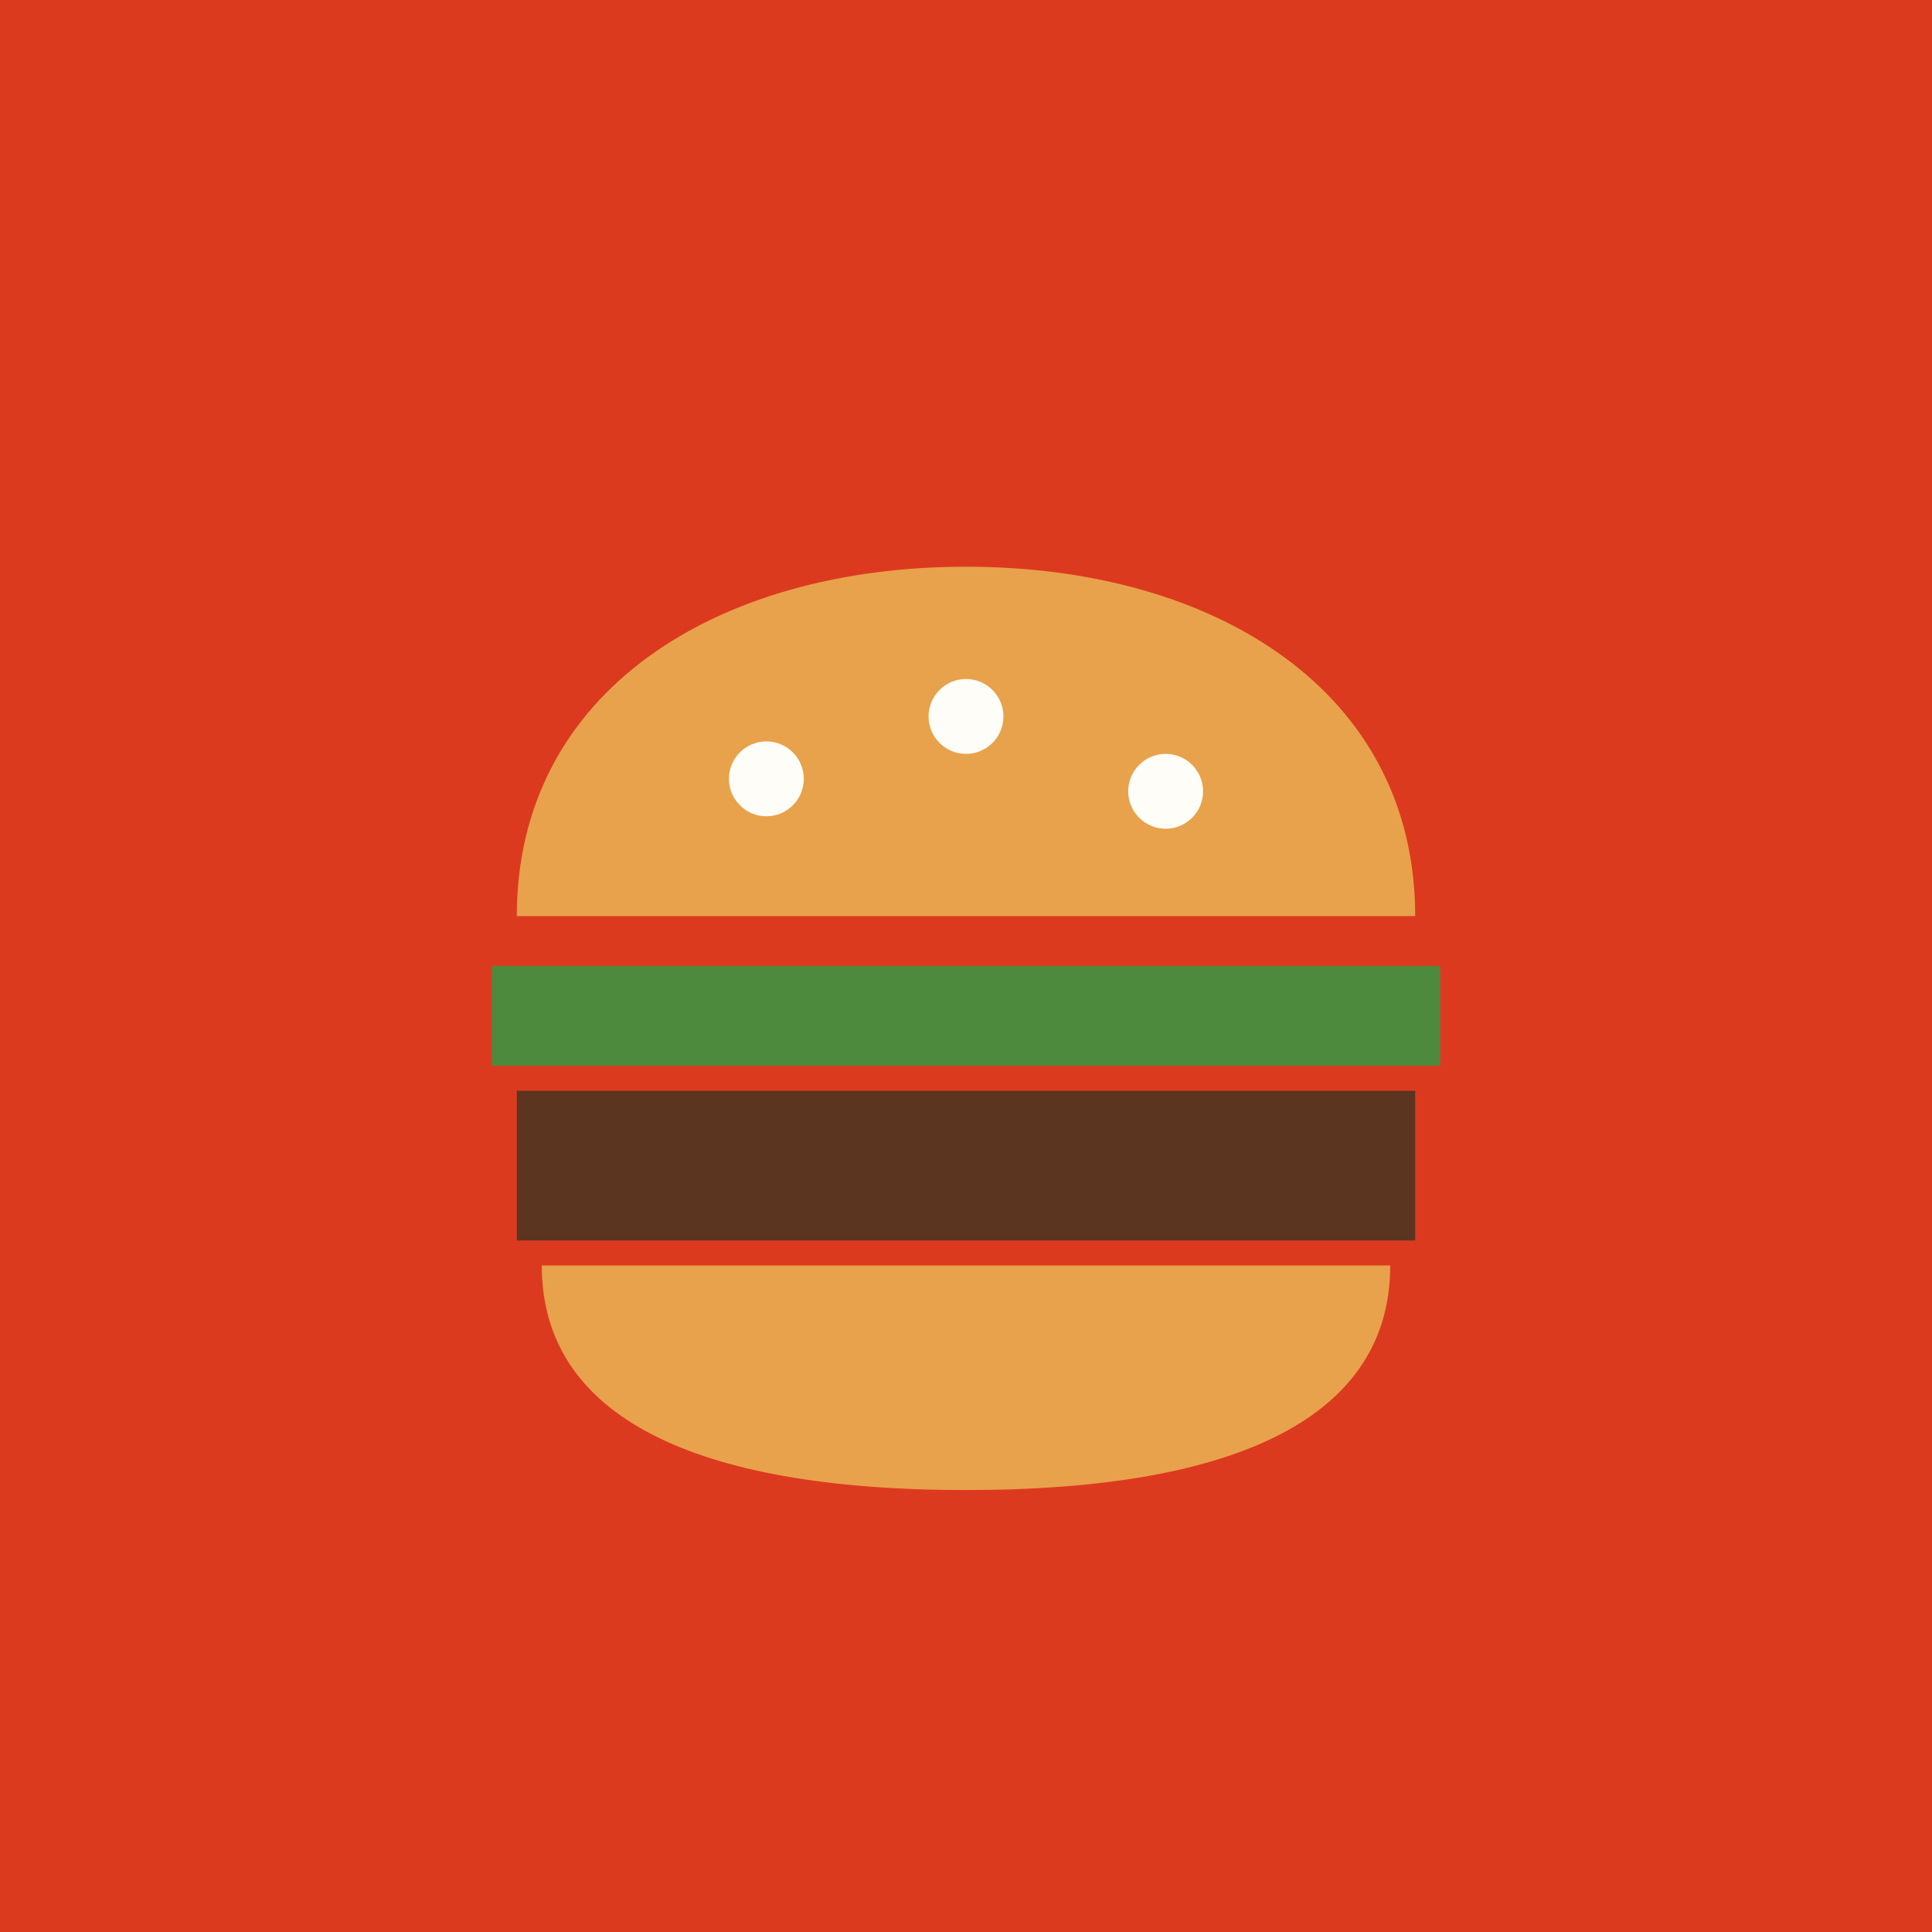
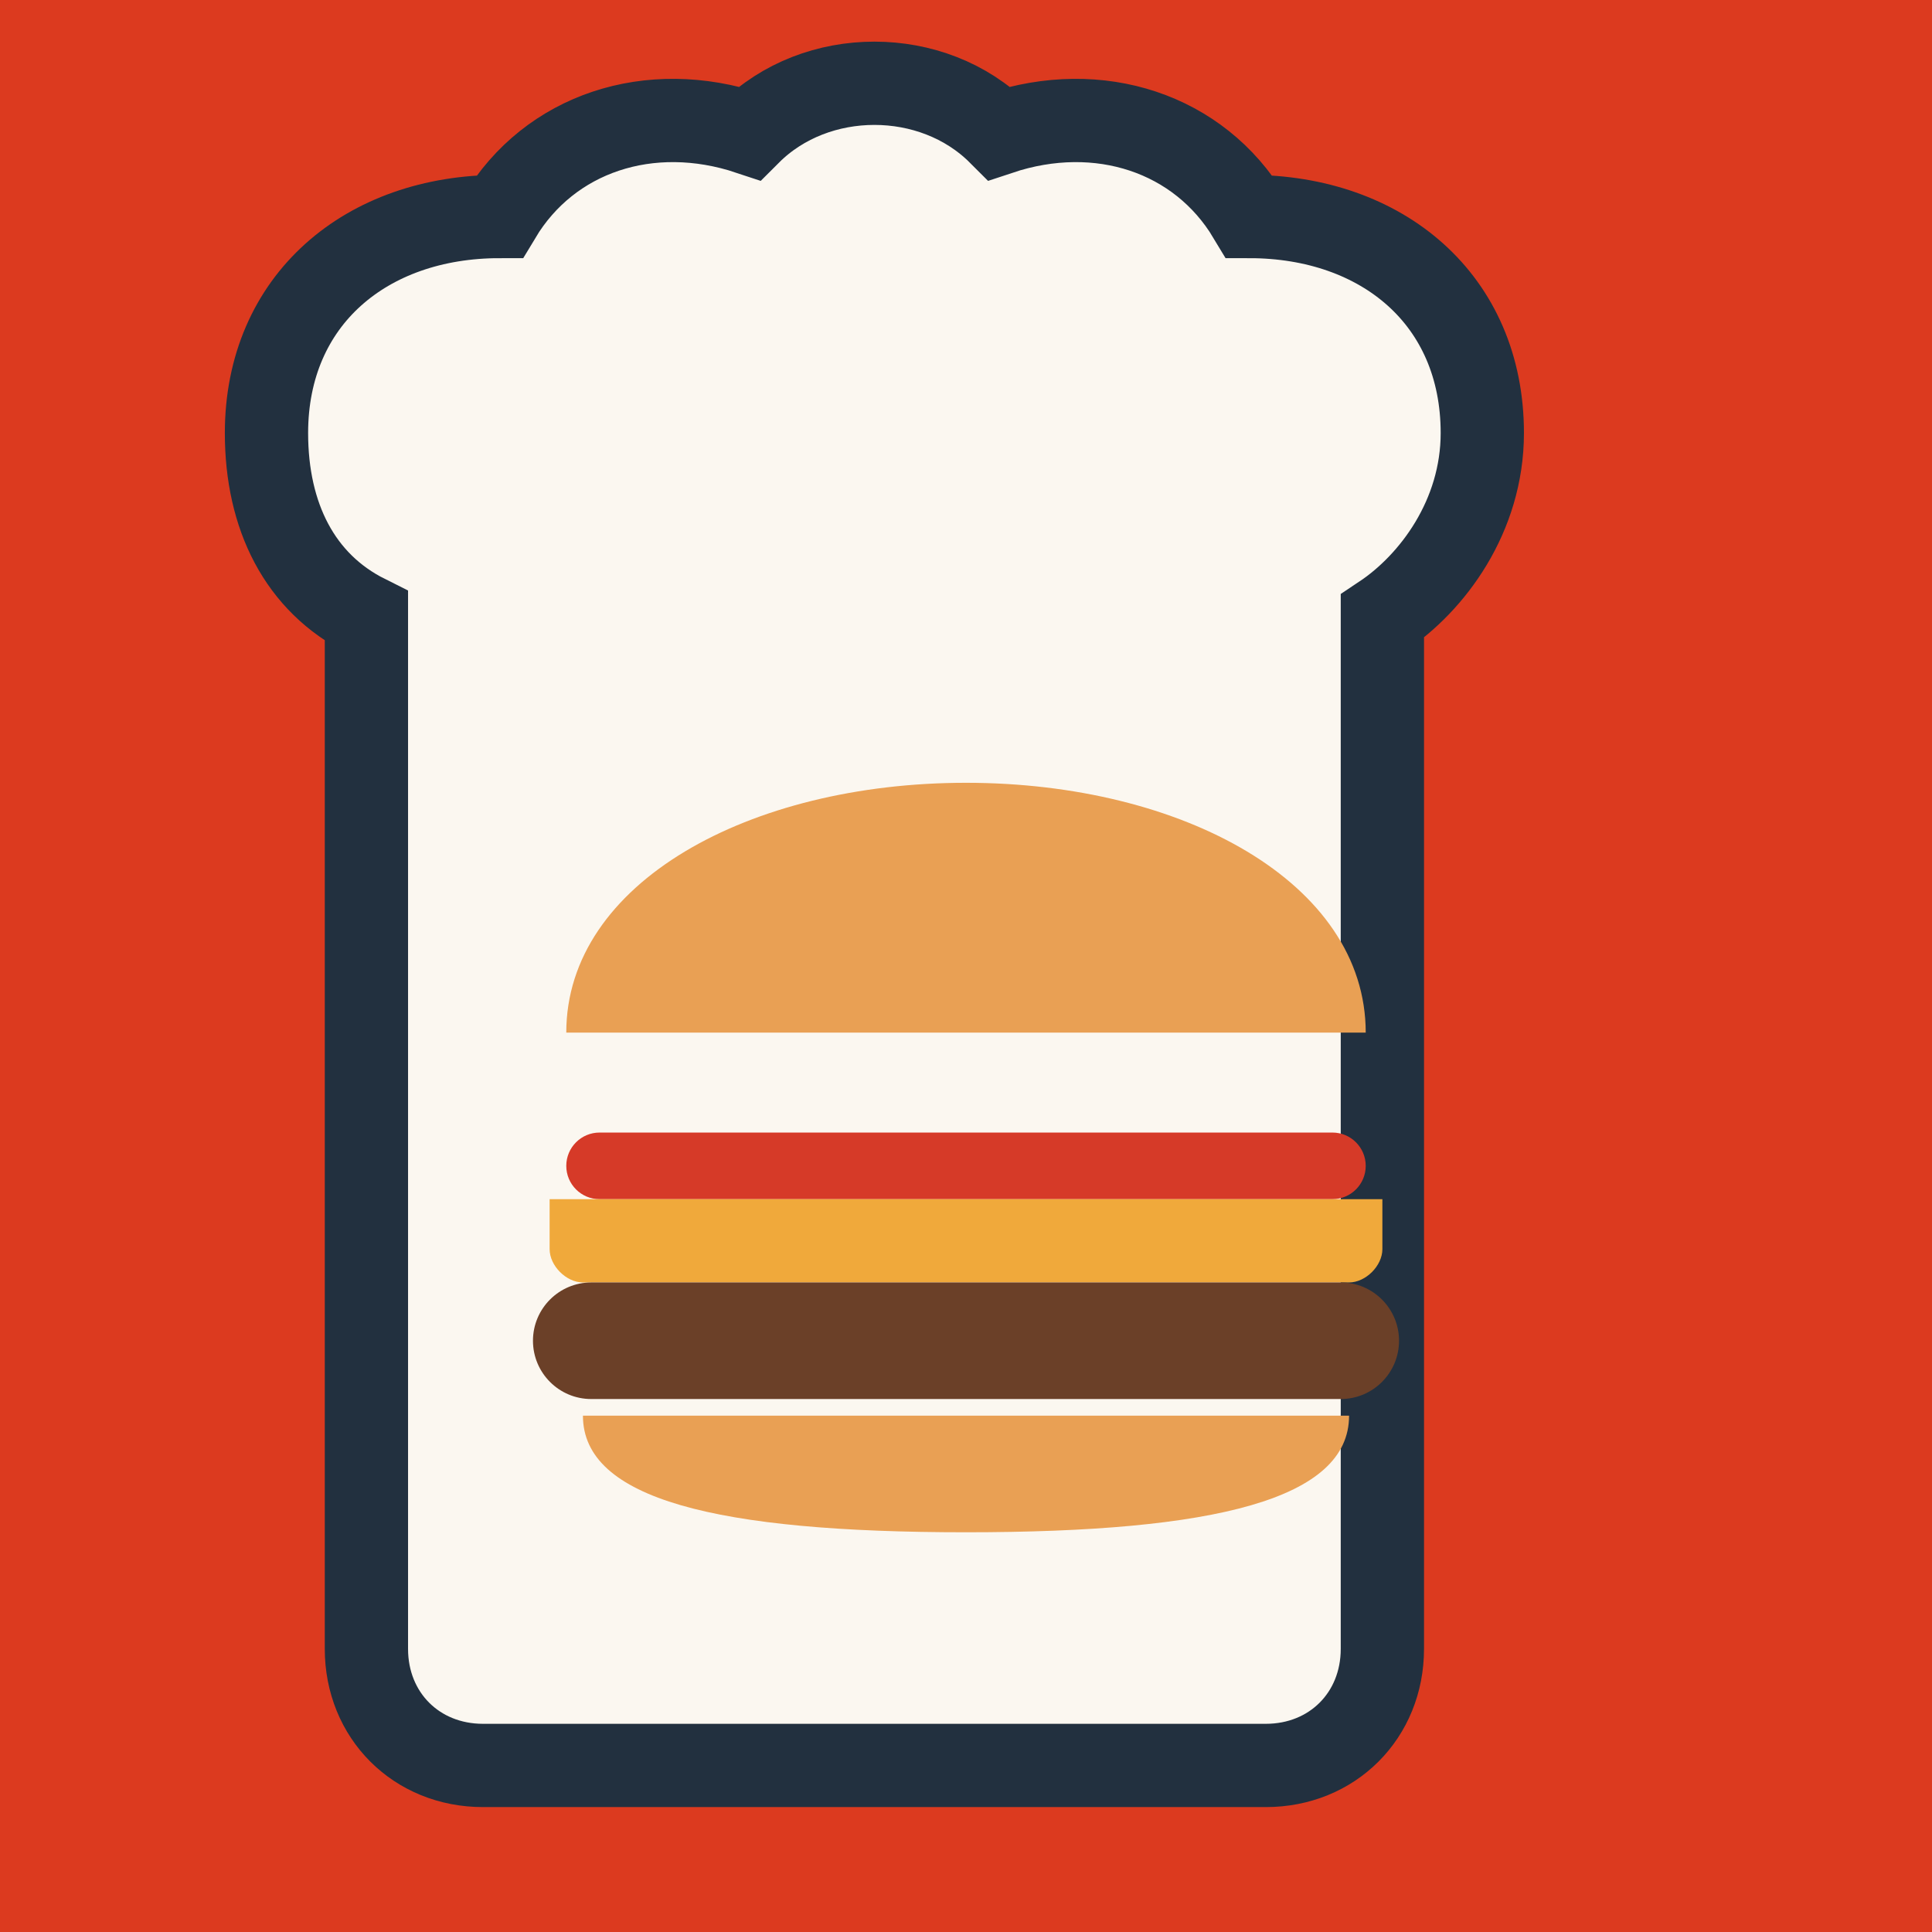
- <svg xmlns="http://www.w3.org/2000/svg" viewBox="0 0 48 48" width="512" height="512">
-   <rect width="48" height="48" fill="#DC3A1F" />
-   <g transform="translate(24 24) scale(0.62) translate(-24 -24)">
-     <path d="M6 22c0-9 8-14 18-14s18 5 18 14z" fill="#E8A24B" />
-     <circle cx="16" cy="16.5" r="1.5" fill="#FFFDF8" />
-     <circle cx="24" cy="14" r="1.5" fill="#FFFDF8" />
-     <circle cx="32" cy="17" r="1.5" fill="#FFFDF8" />
-     <path d="M5 24h38v4H5z" fill="#4E8A3E" />
-     <path d="M6 29h36v6H6z" fill="#5B3520" />
-     <path d="M7 36h34c0 6-6 9-17 9S7 42 7 36z" fill="#E8A24B" />
-   </g>
+ <svg xmlns="http://www.w3.org/2000/svg" viewBox="0 0 100 116" width="512" height="512">
+   <rect x="-20" y="-10" width="140" height="140" fill="#DC3A1F" />
+   <path d="M8 26c0-8 6-13 14-13 3-5 9-7 15-5 4-4 11-4 15 0 6-2 12 0 15 5 8 0 14 5 14 13 0 5-3 9-6 11v62c0 4-3 7-7 7H21c-4 0-7-3-7-7V37c-4-2-6-6-6-11z" fill="#FBF7F0" stroke="#22303F" stroke-width="5" />
+   <path d="M26 62c0-9 11-15 24-15s24 6 24 15z" fill="#E9A054" />
+   <rect x="26" y="68" width="48" height="4" rx="2" fill="#D63A28" />
+   <path d="M25 72h50v3c0 1-1 2-2 2H27c-1 0-2-1-2-2z" fill="#F0A93B" />
+   <rect x="24" y="77" width="52" height="7" rx="3.5" fill="#6B4028" />
+   <path d="M27 85h46c0 5-8 7-23 7s-23-2-23-7z" fill="#E9A054" />
</svg>
